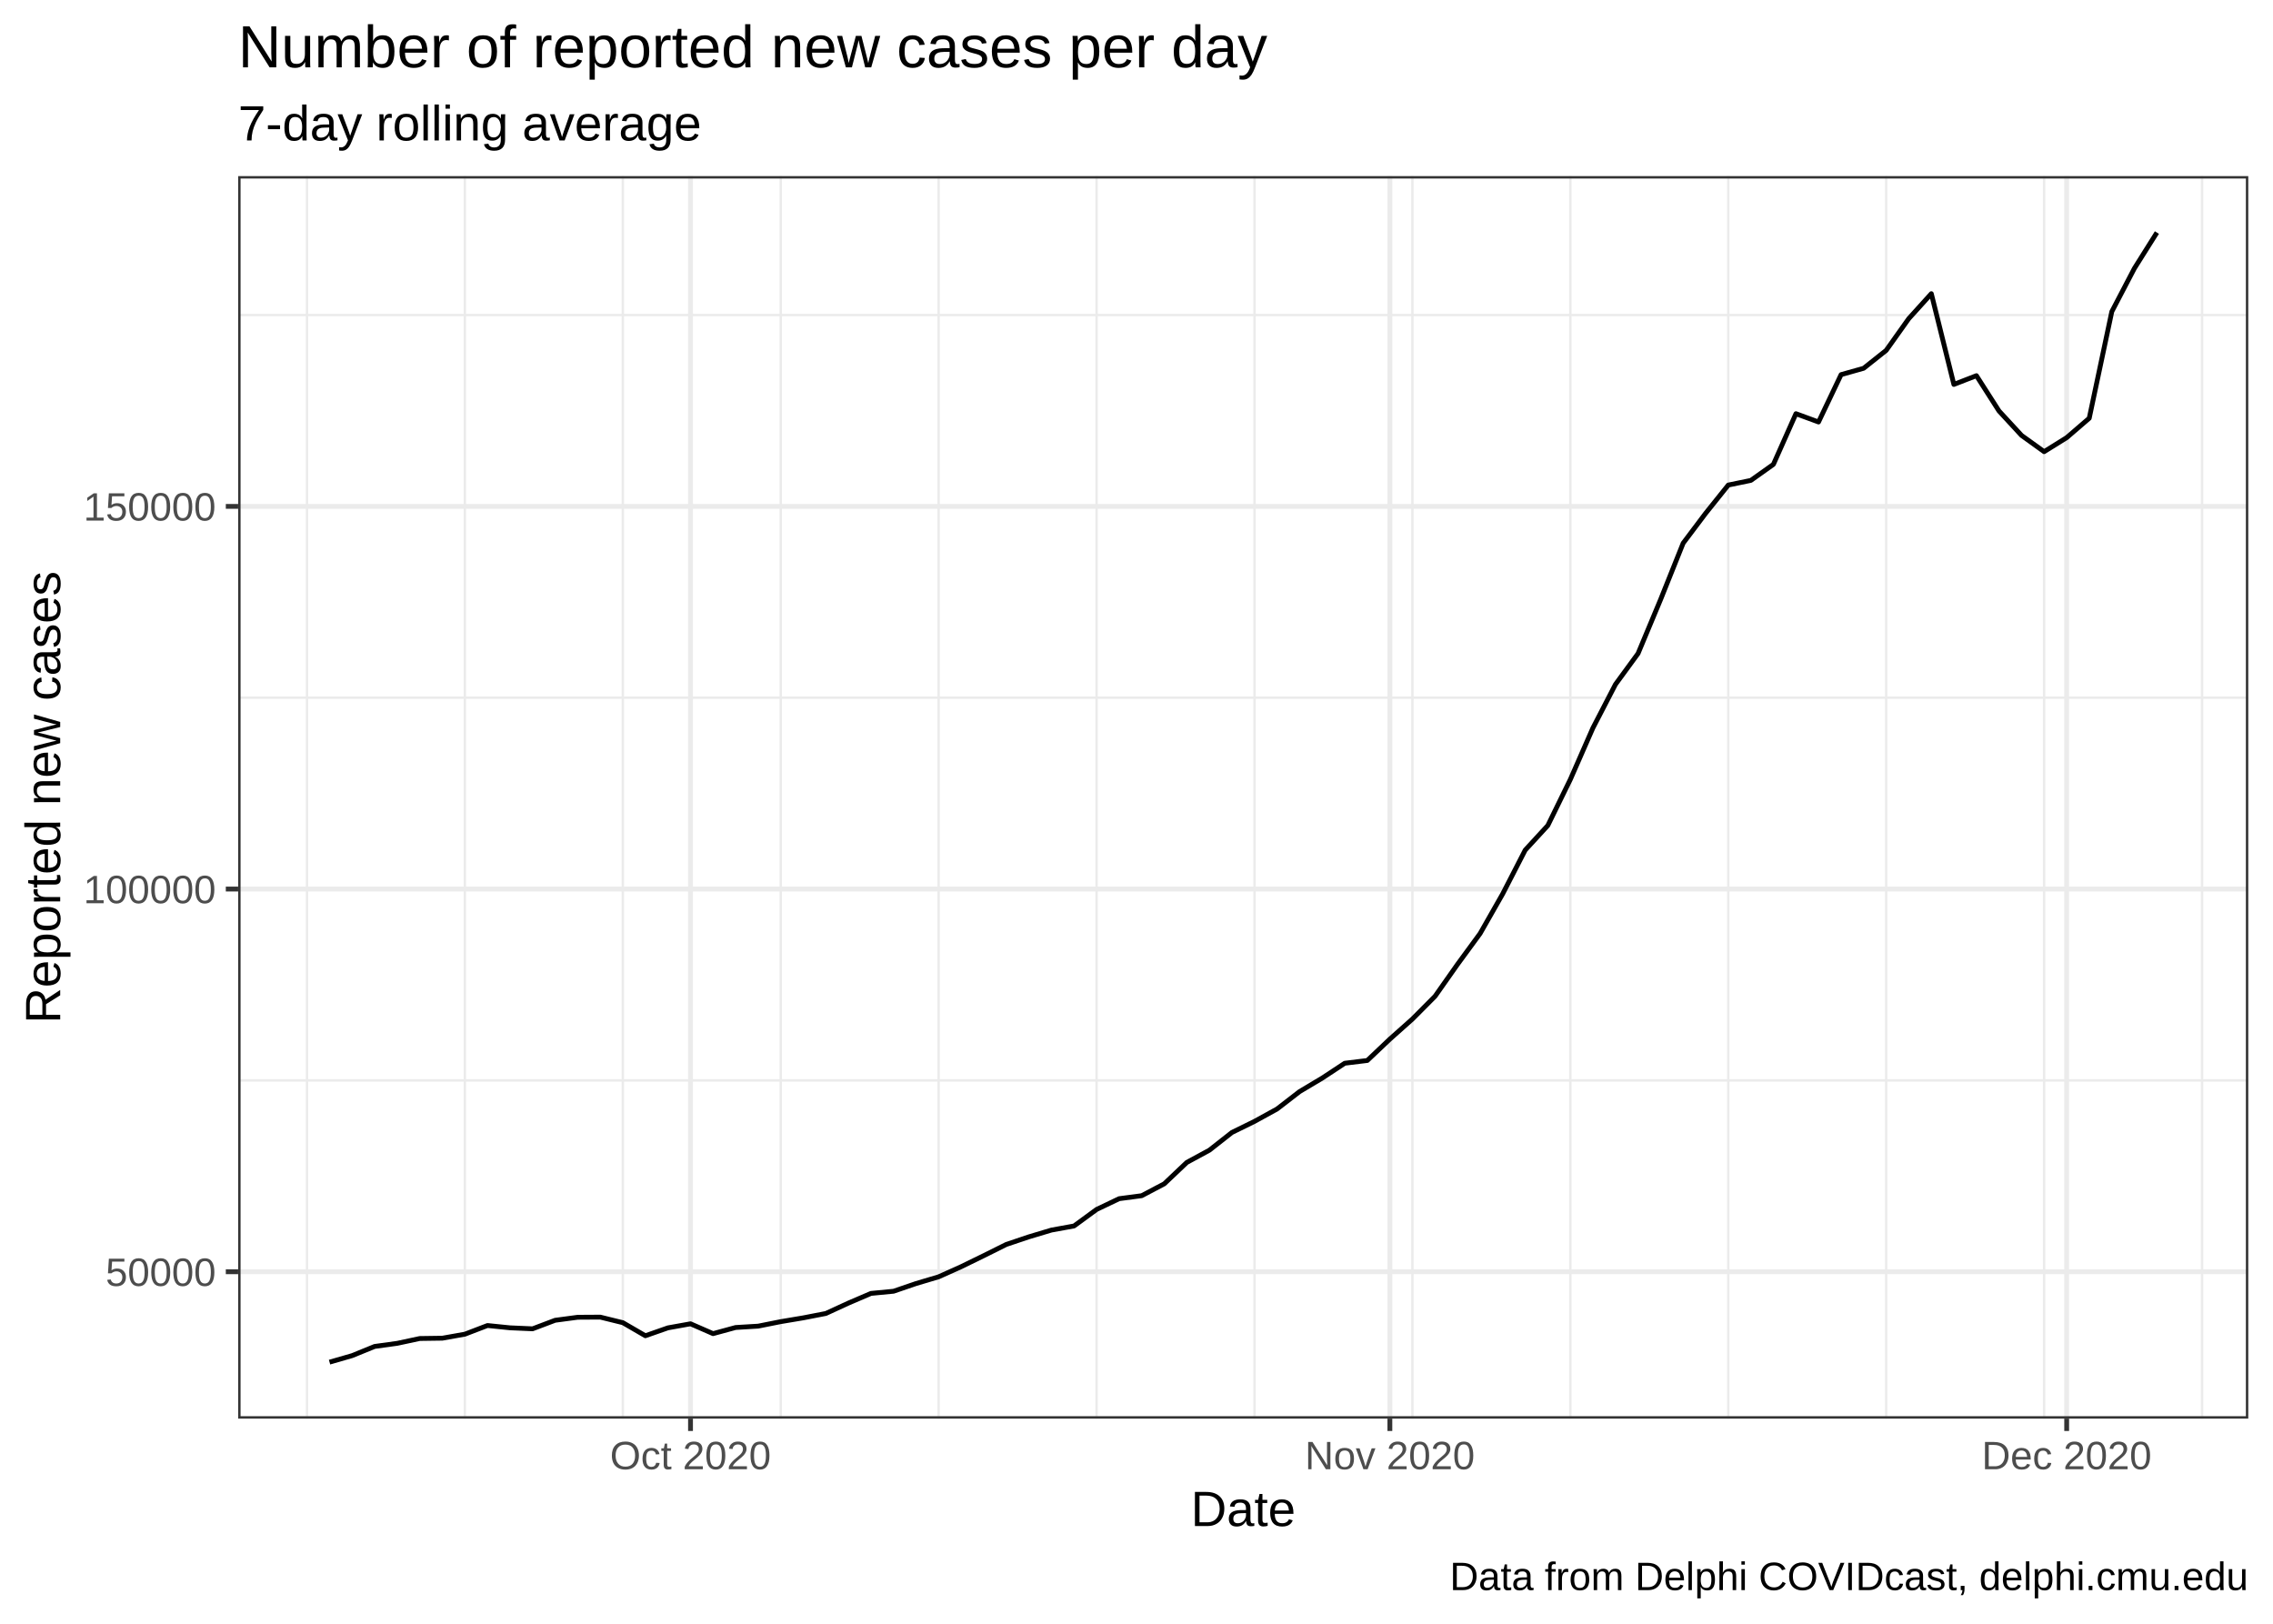
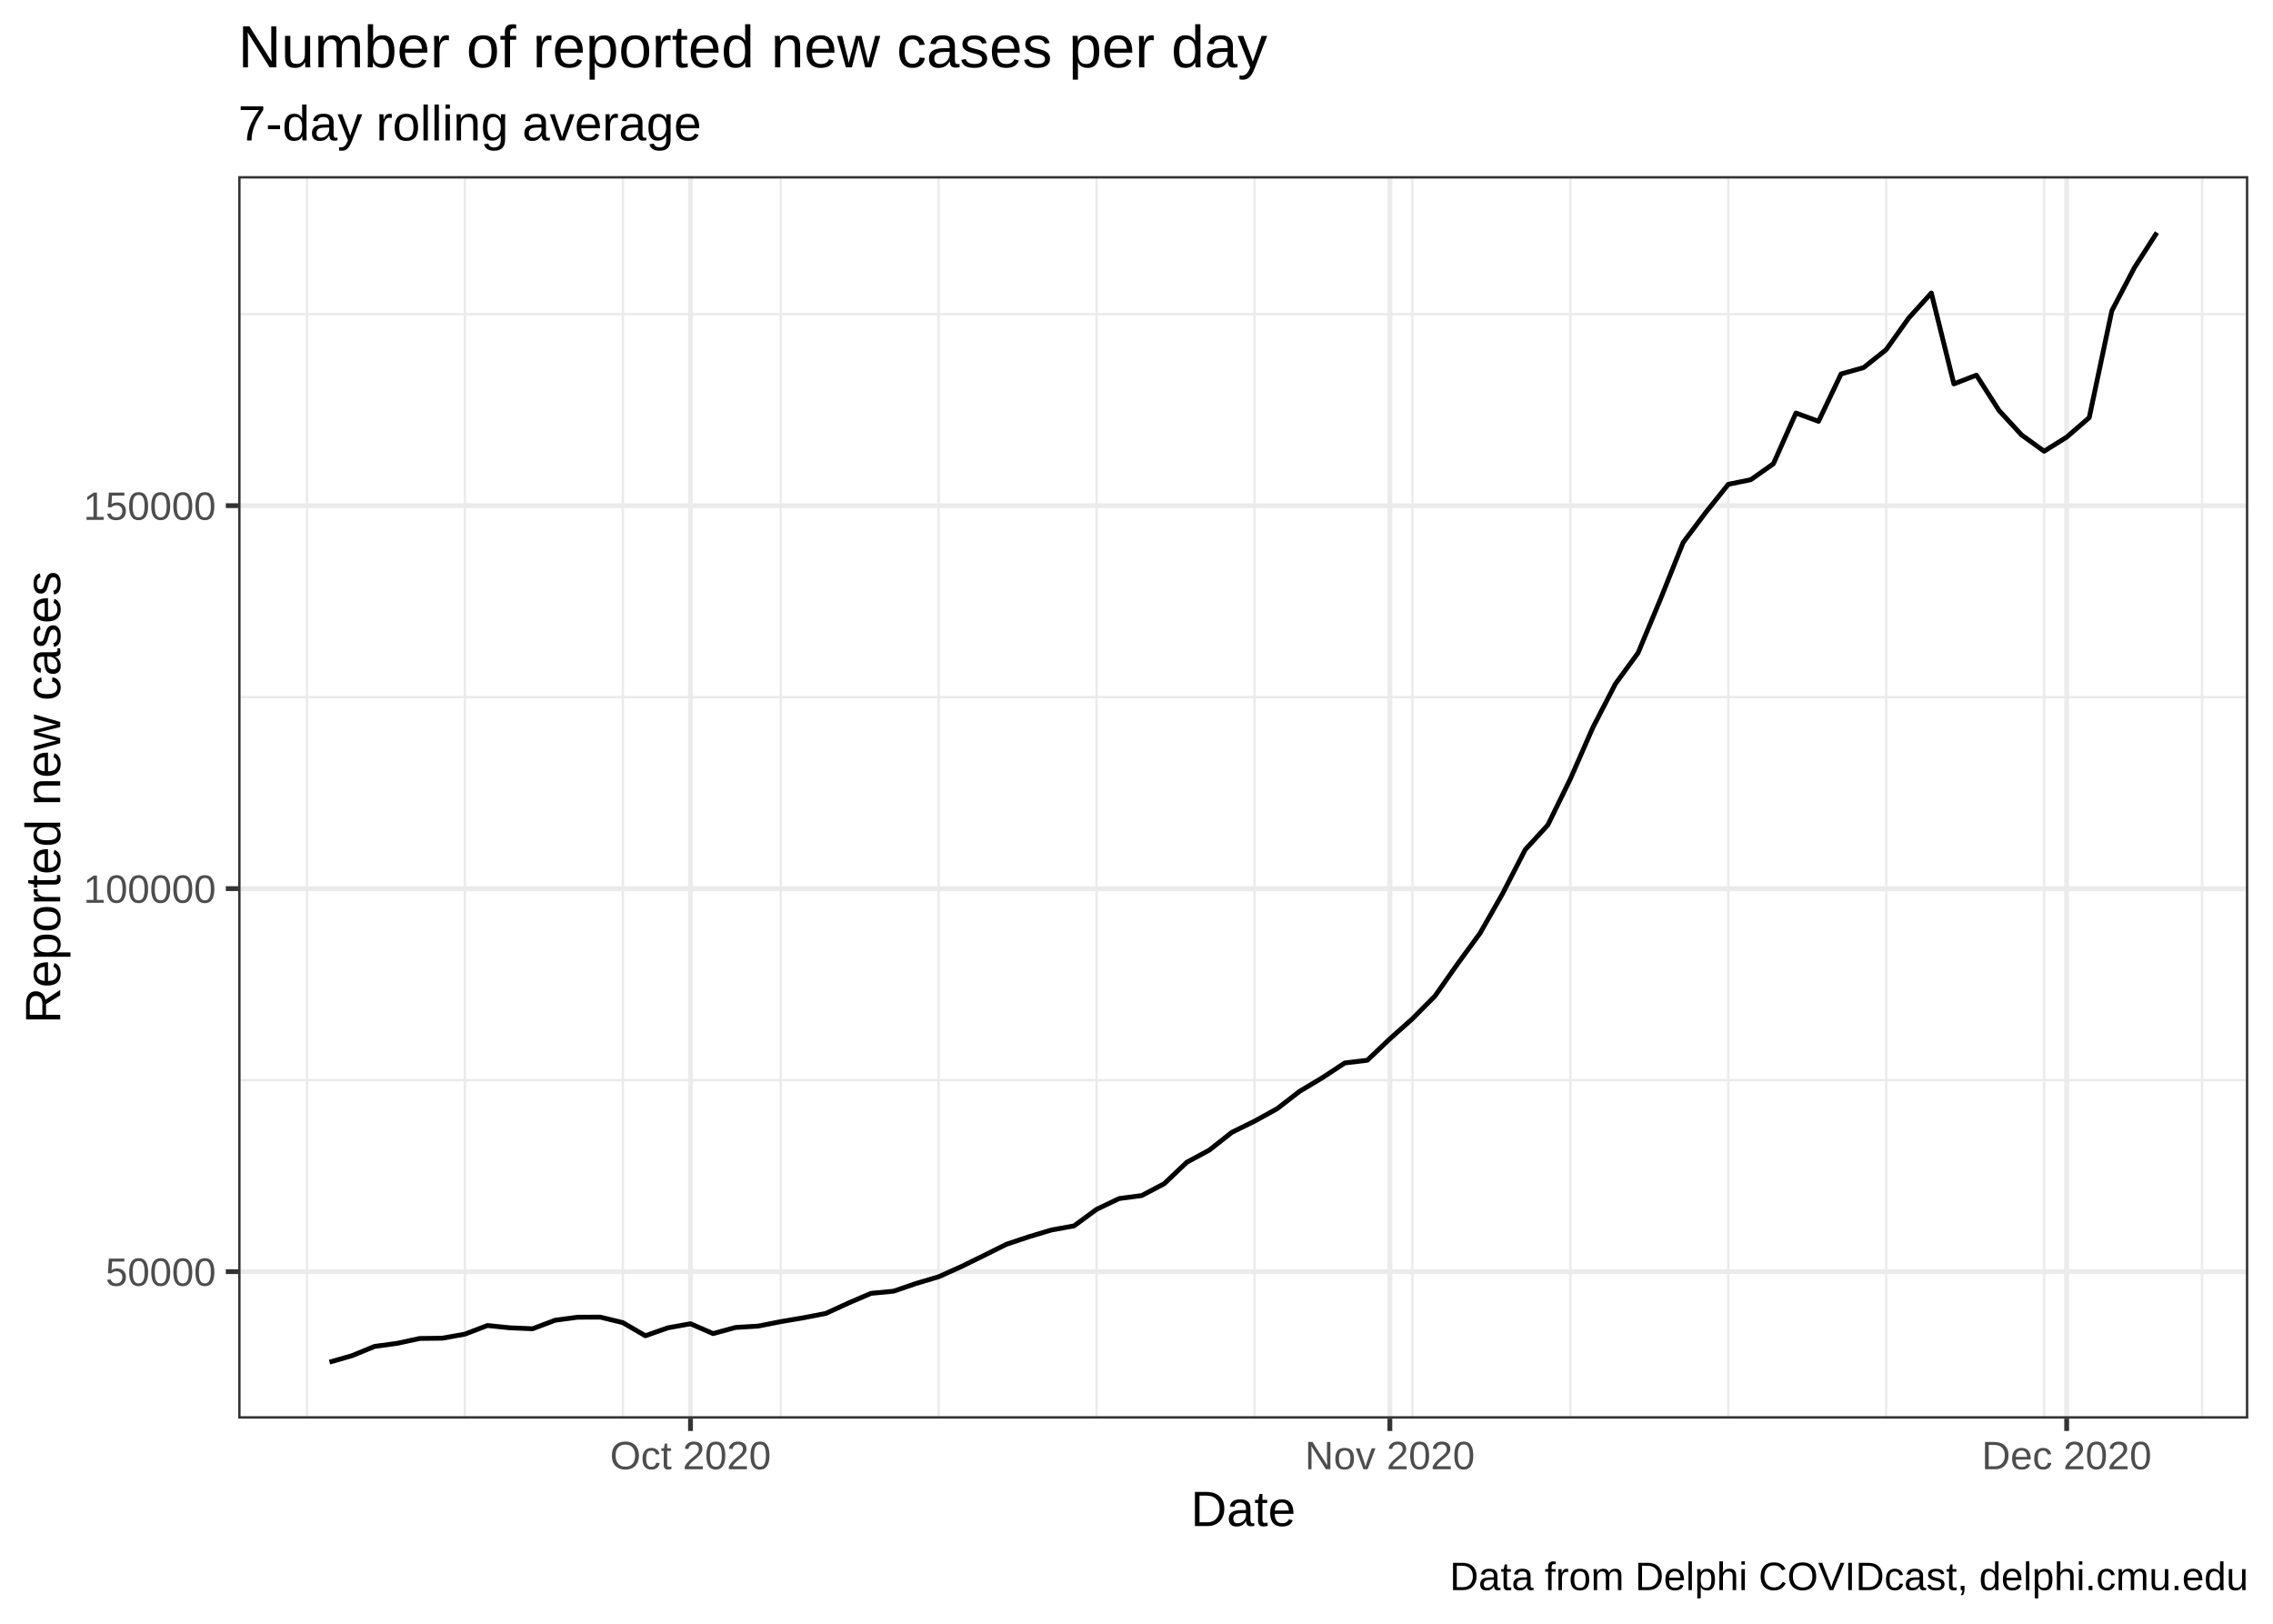
<svg xmlns="http://www.w3.org/2000/svg" viewBox="0 0 504.00 360.00">
  <defs>
    <style type="text/css">
    line, polyline, polygon, path, rect, circle {
      fill: none;
      stroke: #000000;
      stroke-linecap: round;
      stroke-linejoin: round;
      stroke-miterlimit: 10.00;
    }
  </style>
  </defs>
  <rect width="100%" height="100%" style="stroke: none; fill: #FFFFFF;" />
  <rect x="0.00" y="0.00" width="504.00" height="360.00" style="stroke-width: 1.07; stroke: #FFFFFF; fill: #FFFFFF;" />
  <defs>
    <clipPath id="cpNTIuODF8NDk4LjUyfDMxNC41MnwzOS4wNA==">
      <rect x="52.81" y="39.04" width="445.71" height="275.48" />
    </clipPath>
  </defs>
  <rect x="52.81" y="39.04" width="445.71" height="275.48" style="stroke-width: 1.07; stroke: none; fill: #FFFFFF;" clip-path="url(#cpNTIuODF8NDk4LjUyfDMxNC41MnwzOS4wNA==)" />
-   <polyline points="52.81,239.54 498.52,239.54 " style="stroke-width: 0.53; stroke: #EBEBEB; stroke-linecap: butt;" clip-path="url(#cpNTIuODF8NDk4LjUyfDMxNC41MnwzOS4wNA==)" />
-   <polyline points="52.81,154.69 498.52,154.69 " style="stroke-width: 0.53; stroke: #EBEBEB; stroke-linecap: butt;" clip-path="url(#cpNTIuODF8NDk4LjUyfDMxNC41MnwzOS4wNA==)" />
-   <polyline points="52.81,69.84 498.52,69.84 " style="stroke-width: 0.53; stroke: #EBEBEB; stroke-linecap: butt;" clip-path="url(#cpNTIuODF8NDk4LjUyfDMxNC41MnwzOS4wNA==)" />
+   <polyline points="52.81,239.48 498.52,239.48 " style="stroke-width: 0.53; stroke: #EBEBEB; stroke-linecap: butt;" clip-path="url(#cpNTIuODF8NDk4LjUyfDMxNC41MnwzOS4wNA==)" />
+   <polyline points="52.81,154.56 498.52,154.56 " style="stroke-width: 0.53; stroke: #EBEBEB; stroke-linecap: butt;" clip-path="url(#cpNTIuODF8NDk4LjUyfDMxNC41MnwzOS4wNA==)" />
+   <polyline points="52.81,69.65 498.52,69.65 " style="stroke-width: 0.53; stroke: #EBEBEB; stroke-linecap: butt;" clip-path="url(#cpNTIuODF8NDk4LjUyfDMxNC41MnwzOS4wNA==)" />
  <polyline points="68.07,314.52 68.07,39.04 " style="stroke-width: 0.53; stroke: #EBEBEB; stroke-linecap: butt;" clip-path="url(#cpNTIuODF8NDk4LjUyfDMxNC41MnwzOS4wNA==)" />
  <polyline points="103.08,314.52 103.08,39.04 " style="stroke-width: 0.53; stroke: #EBEBEB; stroke-linecap: butt;" clip-path="url(#cpNTIuODF8NDk4LjUyfDMxNC41MnwzOS4wNA==)" />
  <polyline points="138.10,314.52 138.10,39.04 " style="stroke-width: 0.53; stroke: #EBEBEB; stroke-linecap: butt;" clip-path="url(#cpNTIuODF8NDk4LjUyfDMxNC41MnwzOS4wNA==)" />
  <polyline points="173.12,314.52 173.12,39.04 " style="stroke-width: 0.53; stroke: #EBEBEB; stroke-linecap: butt;" clip-path="url(#cpNTIuODF8NDk4LjUyfDMxNC41MnwzOS4wNA==)" />
  <polyline points="208.13,314.52 208.13,39.04 " style="stroke-width: 0.53; stroke: #EBEBEB; stroke-linecap: butt;" clip-path="url(#cpNTIuODF8NDk4LjUyfDMxNC41MnwzOS4wNA==)" />
  <polyline points="243.15,314.52 243.15,39.04 " style="stroke-width: 0.53; stroke: #EBEBEB; stroke-linecap: butt;" clip-path="url(#cpNTIuODF8NDk4LjUyfDMxNC41MnwzOS4wNA==)" />
  <polyline points="278.17,314.52 278.17,39.04 " style="stroke-width: 0.53; stroke: #EBEBEB; stroke-linecap: butt;" clip-path="url(#cpNTIuODF8NDk4LjUyfDMxNC41MnwzOS4wNA==)" />
  <polyline points="313.18,314.52 313.18,39.04 " style="stroke-width: 0.53; stroke: #EBEBEB; stroke-linecap: butt;" clip-path="url(#cpNTIuODF8NDk4LjUyfDMxNC41MnwzOS4wNA==)" />
  <polyline points="348.20,314.52 348.20,39.04 " style="stroke-width: 0.53; stroke: #EBEBEB; stroke-linecap: butt;" clip-path="url(#cpNTIuODF8NDk4LjUyfDMxNC41MnwzOS4wNA==)" />
  <polyline points="383.22,314.52 383.22,39.04 " style="stroke-width: 0.53; stroke: #EBEBEB; stroke-linecap: butt;" clip-path="url(#cpNTIuODF8NDk4LjUyfDMxNC41MnwzOS4wNA==)" />
  <polyline points="418.23,314.52 418.23,39.04 " style="stroke-width: 0.53; stroke: #EBEBEB; stroke-linecap: butt;" clip-path="url(#cpNTIuODF8NDk4LjUyfDMxNC41MnwzOS4wNA==)" />
  <polyline points="453.25,314.52 453.25,39.04 " style="stroke-width: 0.53; stroke: #EBEBEB; stroke-linecap: butt;" clip-path="url(#cpNTIuODF8NDk4LjUyfDMxNC41MnwzOS4wNA==)" />
  <polyline points="488.27,314.52 488.27,39.04 " style="stroke-width: 0.53; stroke: #EBEBEB; stroke-linecap: butt;" clip-path="url(#cpNTIuODF8NDk4LjUyfDMxNC41MnwzOS4wNA==)" />
-   <polyline points="52.81,281.96 498.52,281.96 " style="stroke-width: 1.07; stroke: #EBEBEB; stroke-linecap: butt;" clip-path="url(#cpNTIuODF8NDk4LjUyfDMxNC41MnwzOS4wNA==)" />
-   <polyline points="52.81,197.11 498.52,197.11 " style="stroke-width: 1.07; stroke: #EBEBEB; stroke-linecap: butt;" clip-path="url(#cpNTIuODF8NDk4LjUyfDMxNC41MnwzOS4wNA==)" />
-   <polyline points="52.81,112.27 498.52,112.27 " style="stroke-width: 1.07; stroke: #EBEBEB; stroke-linecap: butt;" clip-path="url(#cpNTIuODF8NDk4LjUyfDMxNC41MnwzOS4wNA==)" />
+   <polyline points="52.81,281.94 498.52,281.94 " style="stroke-width: 1.07; stroke: #EBEBEB; stroke-linecap: butt;" clip-path="url(#cpNTIuODF8NDk4LjUyfDMxNC41MnwzOS4wNA==)" />
+   <polyline points="52.81,197.02 498.52,197.02 " style="stroke-width: 1.07; stroke: #EBEBEB; stroke-linecap: butt;" clip-path="url(#cpNTIuODF8NDk4LjUyfDMxNC41MnwzOS4wNA==)" />
+   <polyline points="52.81,112.11 498.52,112.11 " style="stroke-width: 1.07; stroke: #EBEBEB; stroke-linecap: butt;" clip-path="url(#cpNTIuODF8NDk4LjUyfDMxNC41MnwzOS4wNA==)" />
  <polyline points="153.11,314.52 153.11,39.04 " style="stroke-width: 1.07; stroke: #EBEBEB; stroke-linecap: butt;" clip-path="url(#cpNTIuODF8NDk4LjUyfDMxNC41MnwzOS4wNA==)" />
  <polyline points="308.18,314.52 308.18,39.04 " style="stroke-width: 1.07; stroke: #EBEBEB; stroke-linecap: butt;" clip-path="url(#cpNTIuODF8NDk4LjUyfDMxNC41MnwzOS4wNA==)" />
  <polyline points="458.25,314.52 458.25,39.04 " style="stroke-width: 1.07; stroke: #EBEBEB; stroke-linecap: butt;" clip-path="url(#cpNTIuODF8NDk4LjUyfDMxNC41MnwzOS4wNA==)" />
-   <polyline points="73.07,302.00 78.07,300.56 83.07,298.52 88.08,297.83 93.08,296.76 98.08,296.69 103.08,295.80 108.09,293.88 113.09,294.39 118.09,294.61 123.09,292.72 128.10,292.05 133.10,292.02 138.10,293.25 143.10,296.15 148.10,294.40 153.11,293.50 158.11,295.68 163.11,294.32 168.11,294.02 173.12,293.02 178.12,292.18 183.12,291.21 188.12,288.91 193.13,286.76 198.13,286.28 203.13,284.57 208.13,283.08 213.14,280.83 218.14,278.39 223.14,275.90 228.14,274.22 233.14,272.72 238.15,271.81 243.15,268.15 248.15,265.76 253.15,265.10 258.16,262.46 263.16,257.72 268.16,255.01 273.16,251.08 278.17,248.62 283.17,245.87 288.17,242.01 293.17,239.03 298.18,235.73 303.18,235.12 308.18,230.38 313.18,225.93 318.19,220.89 323.19,213.79 328.19,206.97 333.19,198.19 338.19,188.47 343.20,183.02 348.20,172.80 353.20,161.40 358.20,151.74 363.21,144.89 368.21,132.92 373.21,120.43 378.21,113.79 383.22,107.54 388.22,106.51 393.22,102.96 398.22,91.72 403.23,93.56 408.23,83.06 413.23,81.65 418.23,77.68 423.23,70.65 428.24,65.11 433.24,85.23 438.24,83.29 443.24,91.11 448.25,96.54 453.25,100.14 458.25,97.03 463.25,92.73 468.26,69.08 473.26,59.51 478.26,51.56 " style="stroke-width: 1.07; stroke-linecap: butt;" clip-path="url(#cpNTIuODF8NDk4LjUyfDMxNC41MnwzOS4wNA==)" />
+   <polyline points="73.07,302.00 78.07,300.56 83.07,298.51 88.08,297.83 93.08,296.75 98.08,296.69 103.08,295.79 108.09,293.88 113.09,294.39 118.09,294.60 123.09,292.71 128.10,292.04 133.10,292.02 138.10,293.24 143.10,296.15 148.10,294.39 153.11,293.49 158.11,295.67 163.11,294.31 168.11,294.01 173.12,293.02 178.12,292.17 183.12,291.20 188.12,288.90 193.13,286.75 198.13,286.27 203.13,284.56 208.13,283.07 213.14,280.82 218.14,278.37 223.14,275.88 228.14,274.20 233.14,272.70 238.15,271.79 243.15,268.12 248.15,265.73 253.15,265.07 258.16,262.43 263.16,257.68 268.16,254.98 273.16,251.04 278.17,248.58 283.17,245.82 288.17,241.96 293.17,238.97 298.18,235.67 303.18,235.07 308.18,230.32 313.18,225.87 318.19,220.82 323.19,213.71 328.19,206.88 333.19,198.10 338.19,188.38 343.20,182.92 348.20,172.69 353.20,161.28 358.20,151.61 363.21,144.76 368.21,132.77 373.21,120.28 378.21,113.63 383.22,107.38 388.22,106.35 393.22,102.82 398.22,91.57 403.23,93.41 408.23,82.91 413.23,81.50 418.23,77.52 423.23,70.51 428.24,64.97 433.24,85.11 438.24,83.18 443.24,91.00 448.25,96.43 453.25,100.04 458.25,96.92 463.25,92.59 468.26,68.91 473.26,59.36 478.26,51.56 " style="stroke-width: 1.07; stroke-linecap: butt;" clip-path="url(#cpNTIuODF8NDk4LjUyfDMxNC41MnwzOS4wNA==)" />
  <rect x="52.81" y="39.04" width="445.71" height="275.48" style="stroke-width: 1.07; stroke: #333333;" clip-path="url(#cpNTIuODF8NDk4LjUyfDMxNC41MnwzOS4wNA==)" />
  <defs>
    <clipPath id="cpMC4wMHw1MDQuMDB8MzYwLjAwfDAuMDA=">
      <rect x="0.00" y="0.00" width="504.00" height="360.00" />
    </clipPath>
  </defs>
  <g clip-path="url(#cpMC4wMHw1MDQuMDB8MzYwLjAwfDAuMDA=)">
-     <text x="23.41" y="285.11" style="font-size: 8.80px; fill: #4D4D4D; font-family: Arial;" textLength="24.47px" lengthAdjust="spacingAndGlyphs">50000</text>
+     <text x="23.41" y="285.09" style="font-size: 8.80px; fill: #4D4D4D; font-family: Arial;" textLength="24.47px" lengthAdjust="spacingAndGlyphs">50000</text>
  </g>
  <g clip-path="url(#cpMC4wMHw1MDQuMDB8MzYwLjAwfDAuMDA=)">
-     <text x="18.51" y="200.26" style="font-size: 8.80px; fill: #4D4D4D; font-family: Arial;" textLength="29.36px" lengthAdjust="spacingAndGlyphs">100000</text>
+     <text x="18.51" y="200.17" style="font-size: 8.80px; fill: #4D4D4D; font-family: Arial;" textLength="29.36px" lengthAdjust="spacingAndGlyphs">100000</text>
  </g>
  <g clip-path="url(#cpMC4wMHw1MDQuMDB8MzYwLjAwfDAuMDA=)">
-     <text x="18.51" y="115.42" style="font-size: 8.80px; fill: #4D4D4D; font-family: Arial;" textLength="29.36px" lengthAdjust="spacingAndGlyphs">150000</text>
+     <text x="18.51" y="115.26" style="font-size: 8.80px; fill: #4D4D4D; font-family: Arial;" textLength="29.36px" lengthAdjust="spacingAndGlyphs">150000</text>
  </g>
-   <polyline points="50.07,281.96 52.81,281.96 " style="stroke-width: 1.07; stroke: #333333; stroke-linecap: butt;" clip-path="url(#cpMC4wMHw1MDQuMDB8MzYwLjAwfDAuMDA=)" />
-   <polyline points="50.07,197.11 52.81,197.11 " style="stroke-width: 1.07; stroke: #333333; stroke-linecap: butt;" clip-path="url(#cpMC4wMHw1MDQuMDB8MzYwLjAwfDAuMDA=)" />
-   <polyline points="50.07,112.27 52.81,112.27 " style="stroke-width: 1.07; stroke: #333333; stroke-linecap: butt;" clip-path="url(#cpMC4wMHw1MDQuMDB8MzYwLjAwfDAuMDA=)" />
+   <polyline points="50.07,281.94 52.81,281.94 " style="stroke-width: 1.07; stroke: #333333; stroke-linecap: butt;" clip-path="url(#cpMC4wMHw1MDQuMDB8MzYwLjAwfDAuMDA=)" />
+   <polyline points="50.07,197.02 52.81,197.02 " style="stroke-width: 1.07; stroke: #333333; stroke-linecap: butt;" clip-path="url(#cpMC4wMHw1MDQuMDB8MzYwLjAwfDAuMDA=)" />
+   <polyline points="50.07,112.11 52.81,112.11 " style="stroke-width: 1.07; stroke: #333333; stroke-linecap: butt;" clip-path="url(#cpMC4wMHw1MDQuMDB8MzYwLjAwfDAuMDA=)" />
  <polyline points="153.11,317.26 153.11,314.52 " style="stroke-width: 1.07; stroke: #333333; stroke-linecap: butt;" clip-path="url(#cpMC4wMHw1MDQuMDB8MzYwLjAwfDAuMDA=)" />
  <polyline points="308.18,317.26 308.18,314.52 " style="stroke-width: 1.07; stroke: #333333; stroke-linecap: butt;" clip-path="url(#cpMC4wMHw1MDQuMDB8MzYwLjAwfDAuMDA=)" />
  <polyline points="458.25,317.26 458.25,314.52 " style="stroke-width: 1.07; stroke: #333333; stroke-linecap: butt;" clip-path="url(#cpMC4wMHw1MDQuMDB8MzYwLjAwfDAuMDA=)" />
  <g clip-path="url(#cpMC4wMHw1MDQuMDB8MzYwLjAwfDAuMDA=)">
    <text x="135.25" y="325.75" style="font-size: 8.80px; fill: #4D4D4D; font-family: Arial;" textLength="35.71px" lengthAdjust="spacingAndGlyphs">Oct 2020</text>
  </g>
  <g clip-path="url(#cpMC4wMHw1MDQuMDB8MzYwLjAwfDAuMDA=)">
    <text x="289.35" y="325.75" style="font-size: 8.80px; fill: #4D4D4D; font-family: Arial;" textLength="37.67px" lengthAdjust="spacingAndGlyphs">Nov 2020</text>
  </g>
  <g clip-path="url(#cpMC4wMHw1MDQuMDB8MzYwLjAwfDAuMDA=)">
    <text x="439.42" y="325.75" style="font-size: 8.80px; fill: #4D4D4D; font-family: Arial;" textLength="37.67px" lengthAdjust="spacingAndGlyphs">Dec 2020</text>
  </g>
  <g clip-path="url(#cpMC4wMHw1MDQuMDB8MzYwLjAwfDAuMDA=)">
    <text x="264.05" y="338.34" style="font-size: 11.00px; font-family: Arial;" textLength="23.24px" lengthAdjust="spacingAndGlyphs">Date</text>
  </g>
  <g clip-path="url(#cpMC4wMHw1MDQuMDB8MzYwLjAwfDAuMDA=)">
    <text transform="translate(13.35,226.92) rotate(-90)" style="font-size: 11.00px; font-family: Arial;" textLength="100.28px" lengthAdjust="spacingAndGlyphs">Reported new cases</text>
  </g>
  <g clip-path="url(#cpMC4wMHw1MDQuMDB8MzYwLjAwfDAuMDA=)">
    <text x="52.81" y="31.14" style="font-size: 11.00px; font-family: Arial;" textLength="102.73px" lengthAdjust="spacingAndGlyphs">7-day rolling average</text>
  </g>
  <g clip-path="url(#cpMC4wMHw1MDQuMDB8MzYwLjAwfDAuMDA=)">
    <text x="52.81" y="14.93" style="font-size: 13.20px; font-family: Arial;" textLength="228.18px" lengthAdjust="spacingAndGlyphs">Number of reported new cases per day</text>
  </g>
  <g clip-path="url(#cpMC4wMHw1MDQuMDB8MzYwLjAwfDAuMDA=)">
    <text x="321.47" y="352.54" style="font-size: 8.80px; font-family: Arial;" textLength="177.05px" lengthAdjust="spacingAndGlyphs">Data from Delphi COVIDcast, delphi.cmu.edu</text>
  </g>
</svg>
